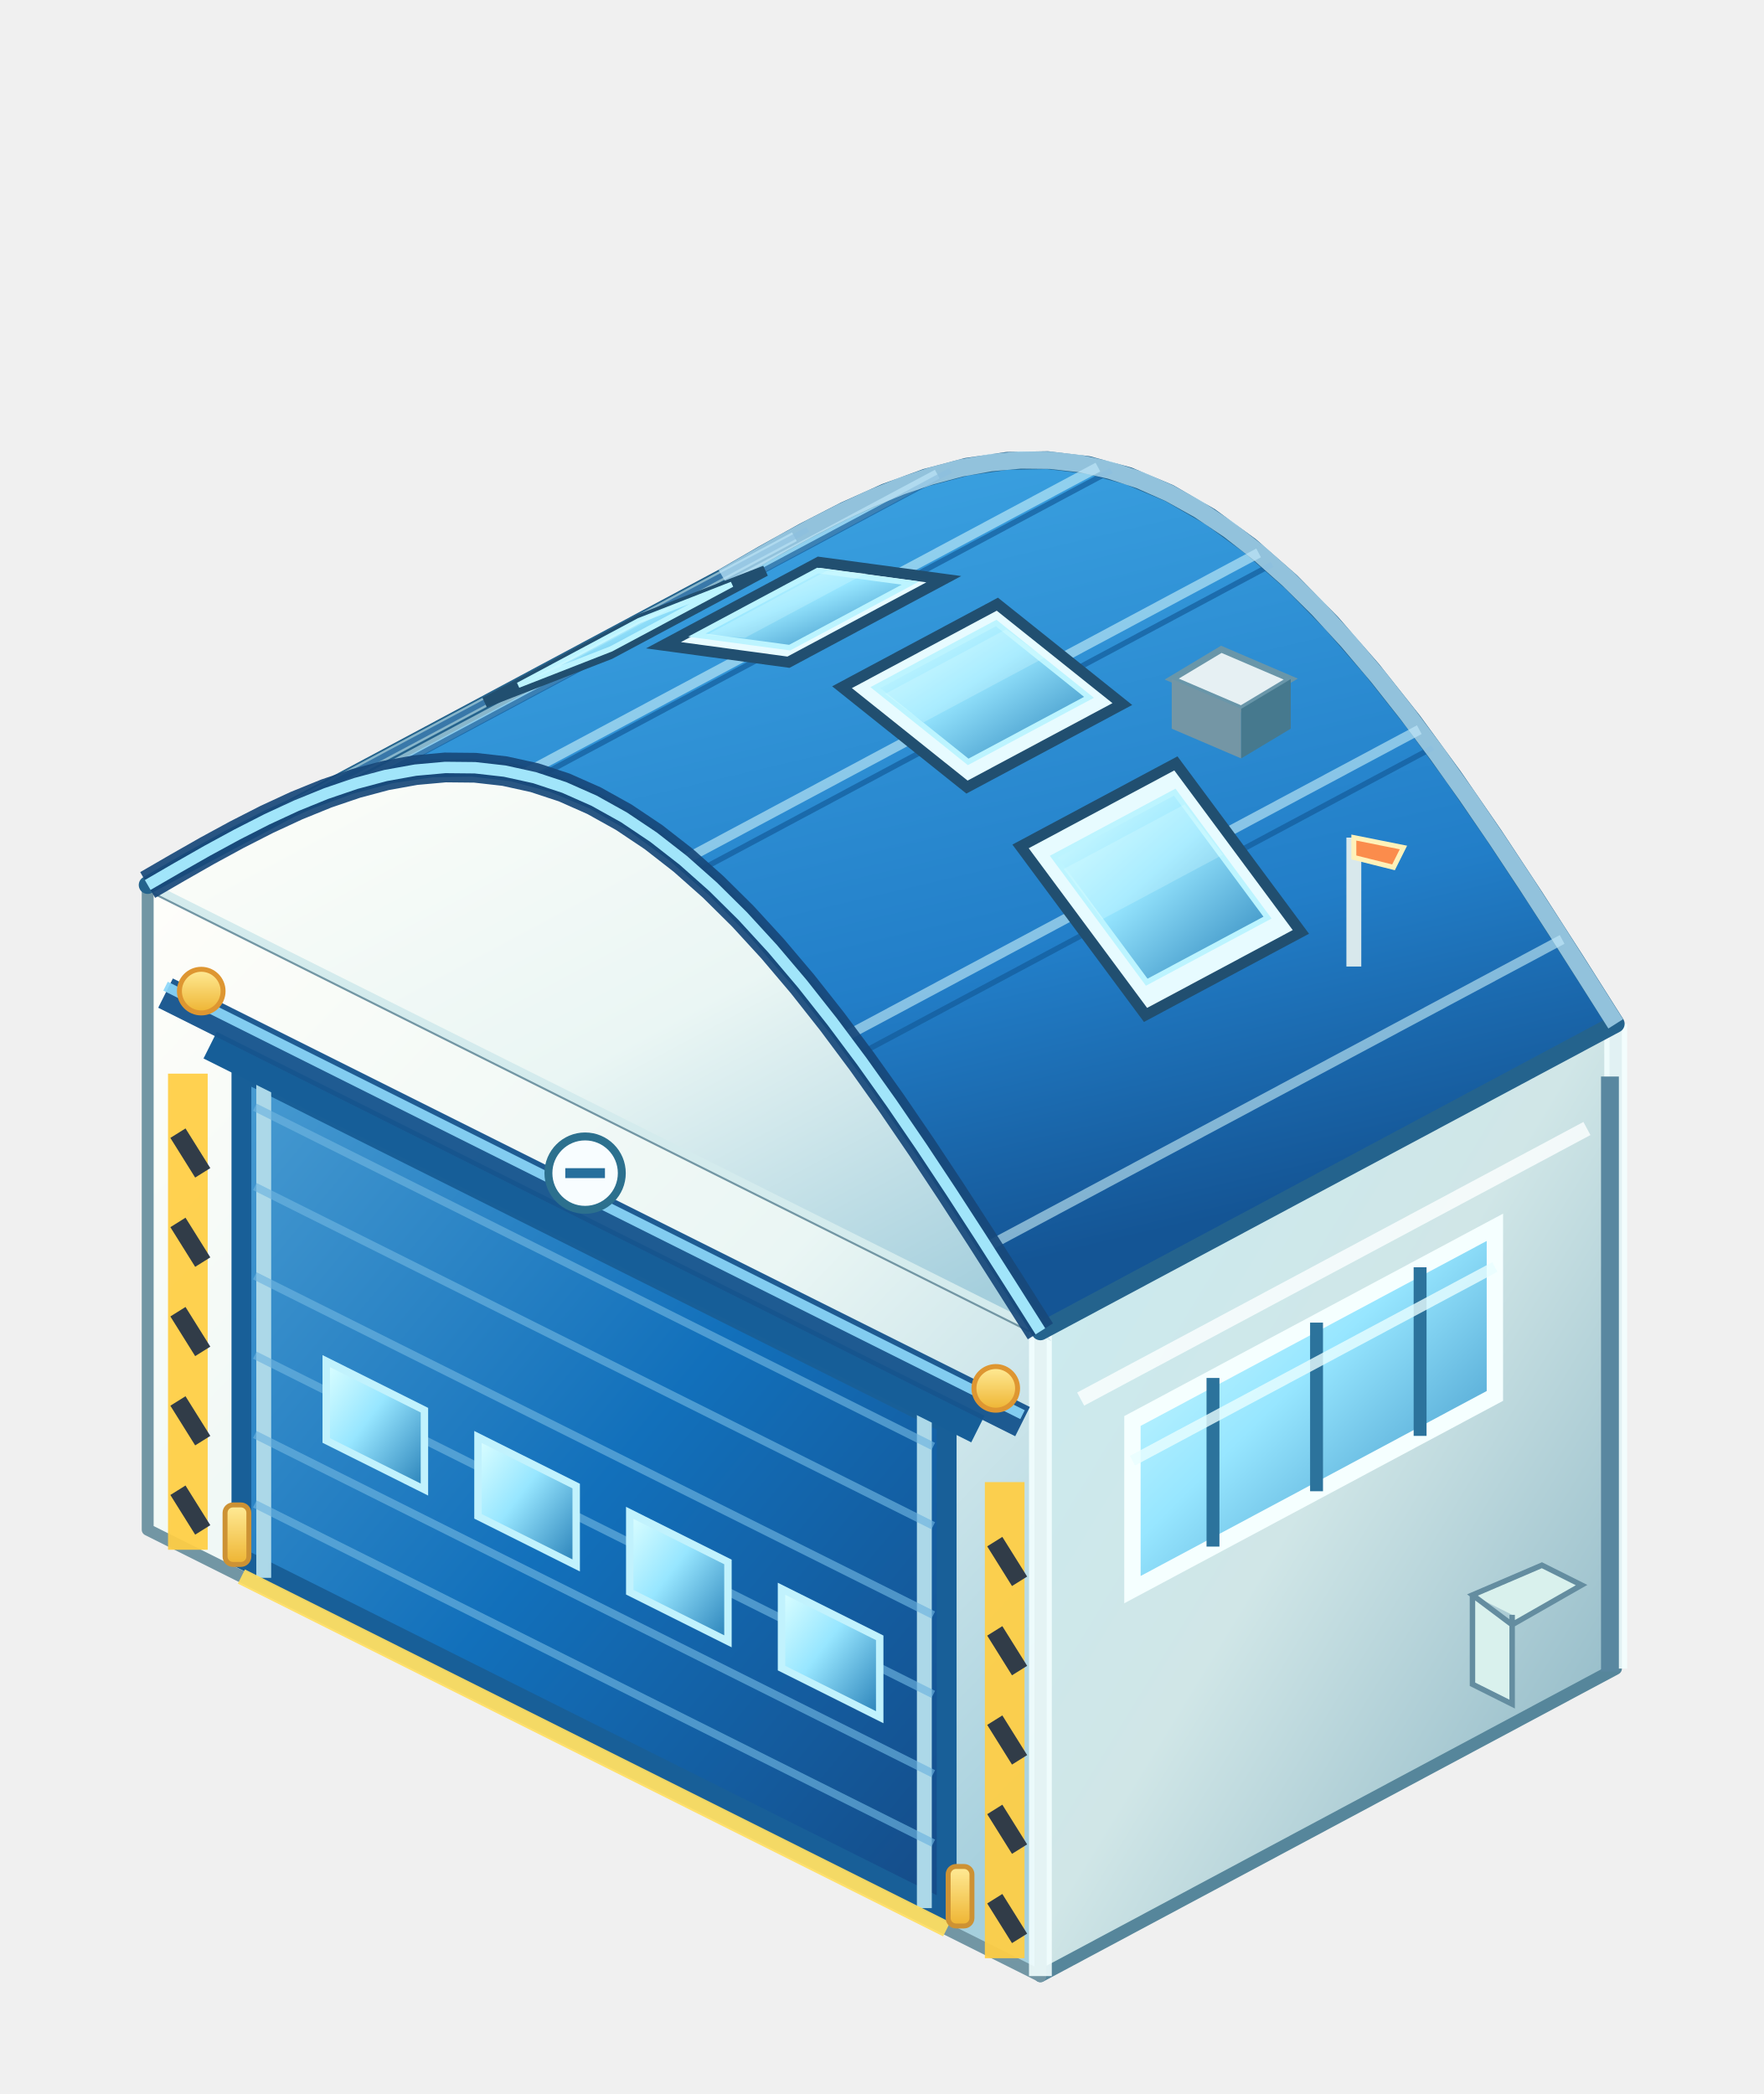
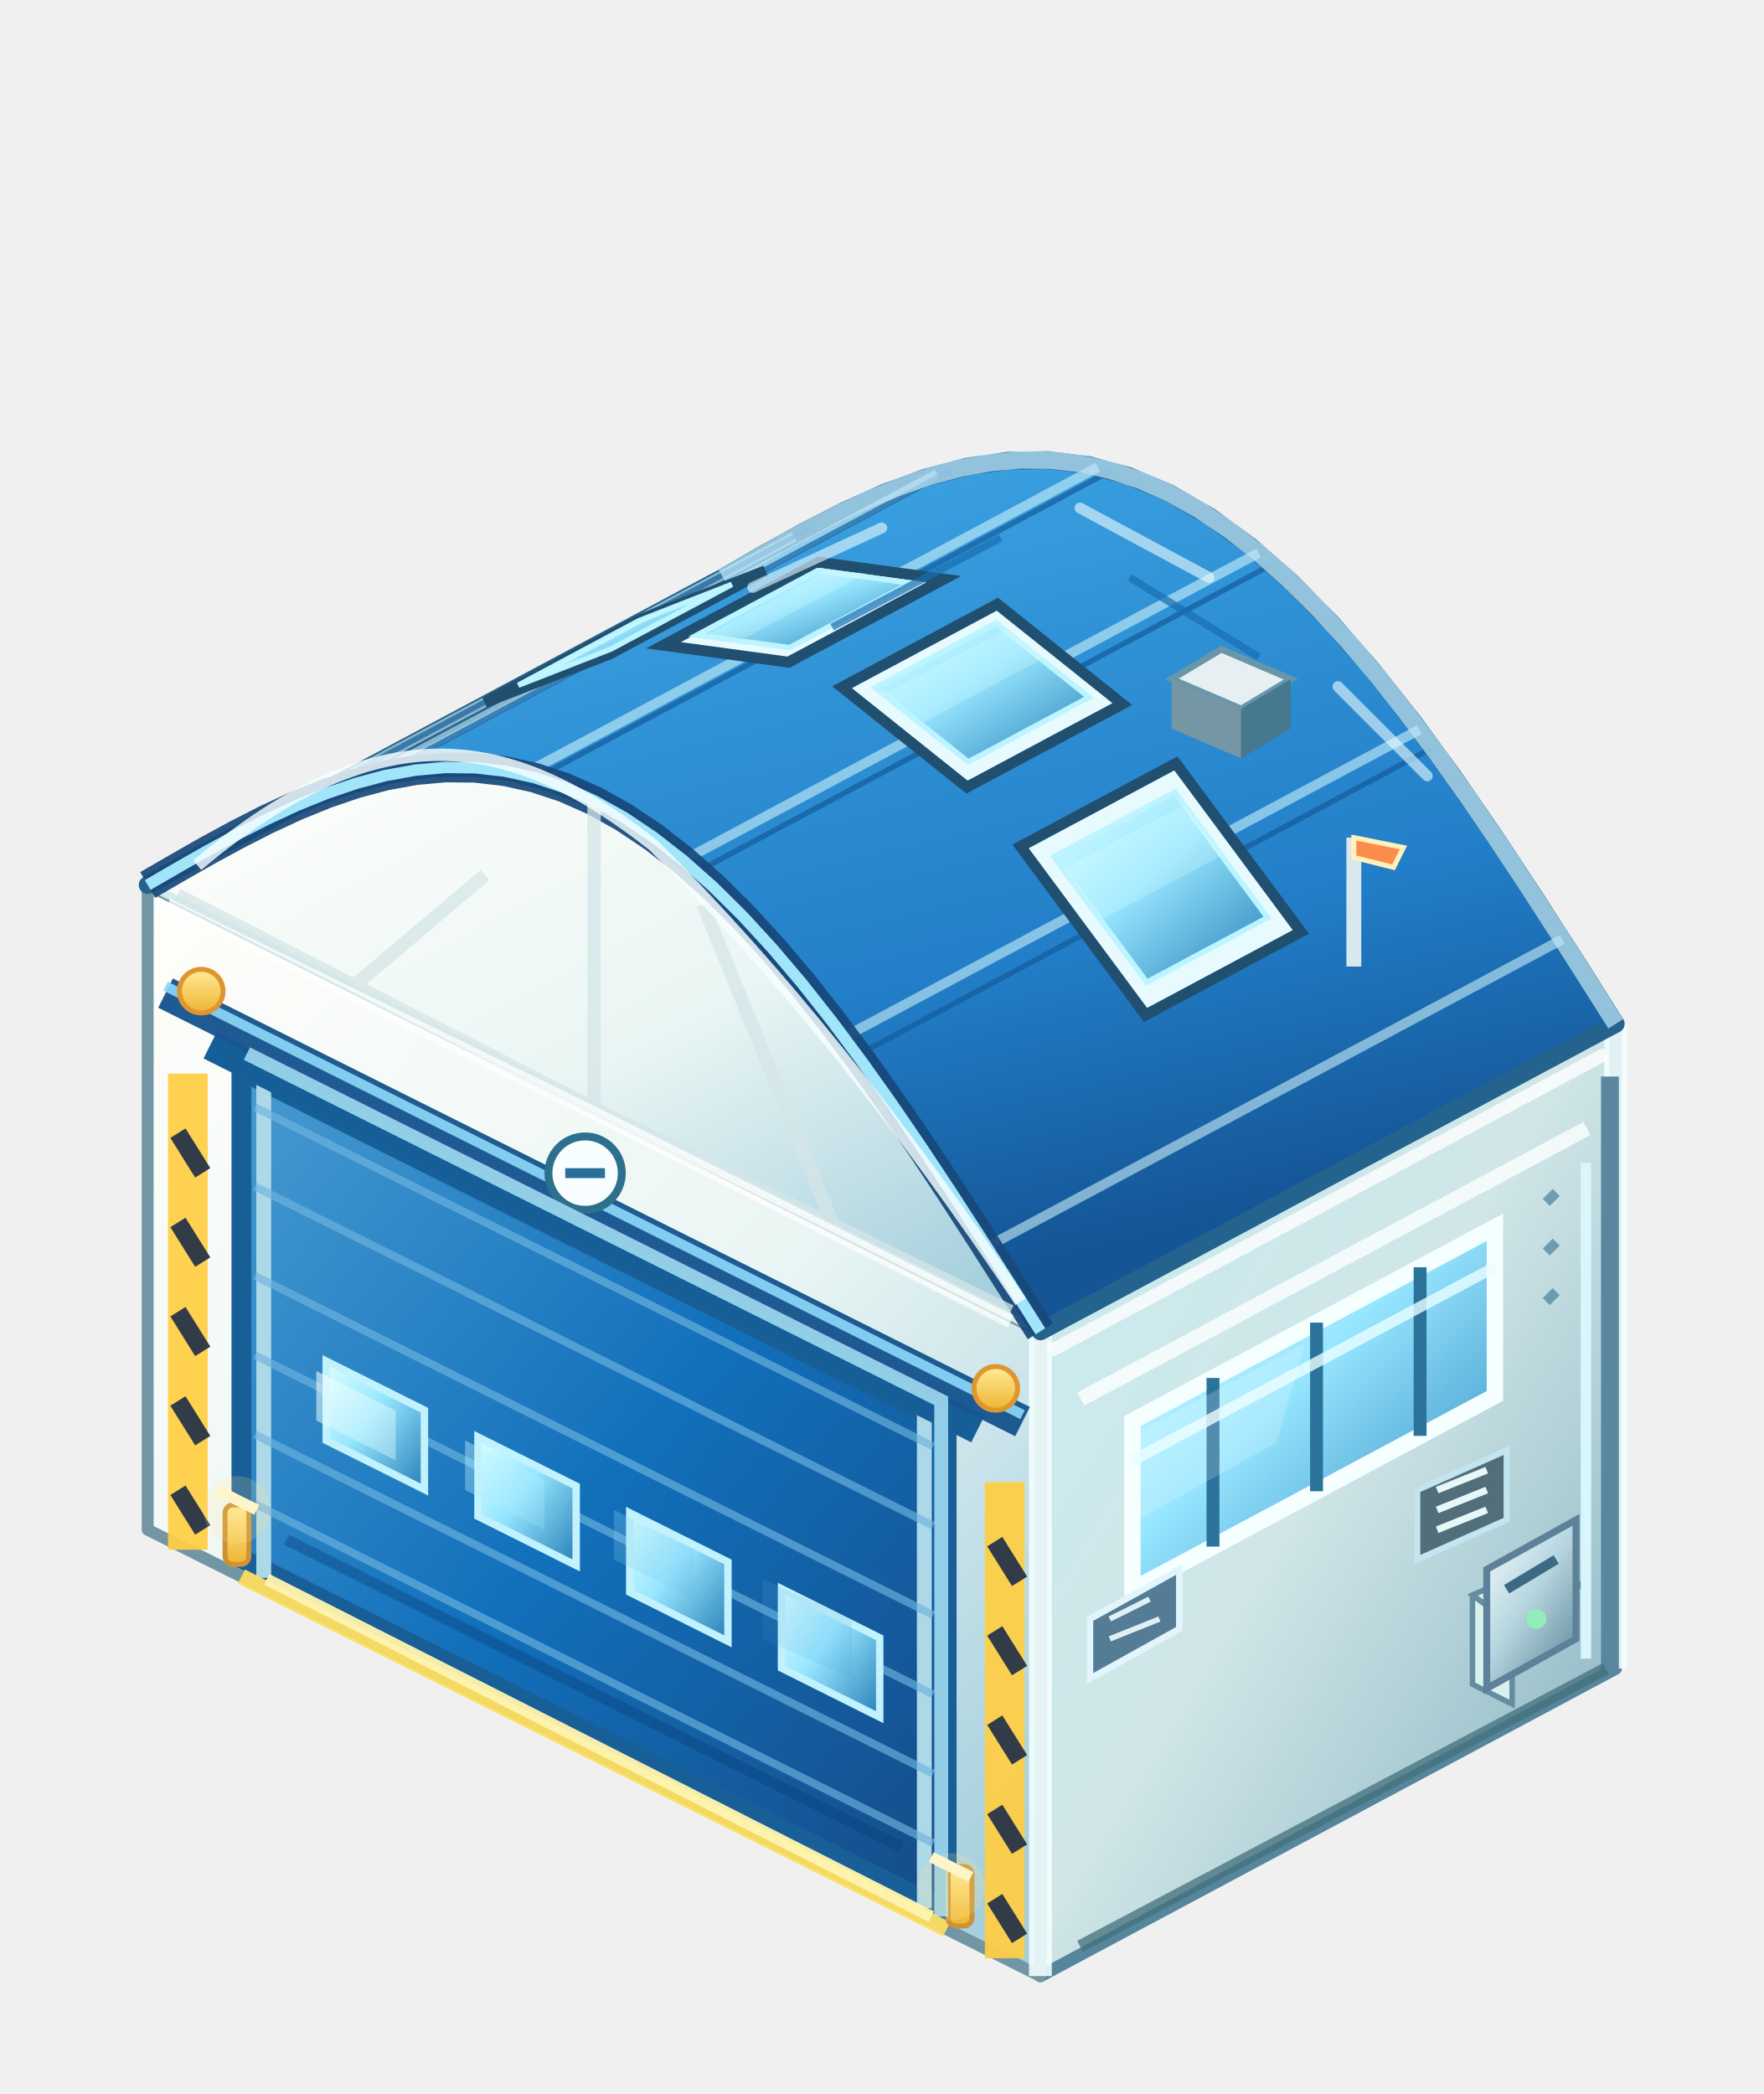
<svg xmlns="http://www.w3.org/2000/svg" width="160" height="190" viewBox="0 0 160 190">
  <g transform="translate(8 11) scale(0.90)">
    <defs>
      <linearGradient id="wall" x2=".85" y2="1">
        <stop stop-color="#fffefa" />
        <stop offset=".55" stop-color="#eaf6f4" />
        <stop offset="1" stop-color="#a5cfdd" />
      </linearGradient>
      <linearGradient id="side" x2="1" y2="1">
        <stop stop-color="#c9ecf2" />
        <stop offset=".48" stop-color="#d0e6e7" />
        <stop offset="1" stop-color="#80adbe" />
      </linearGradient>
      <linearGradient id="roof" x2=".4" y2="1">
        <stop stop-color="#80dffe" />
        <stop offset=".20" stop-color="#399fdf" />
        <stop offset=".70" stop-color="#227ec8" />
        <stop offset="1" stop-color="#145595" />
      </linearGradient>
      <linearGradient id="door" x2="1" y2="1">
        <stop stop-color="#489bd1" />
        <stop offset=".50" stop-color="#1270bb" />
        <stop offset="1" stop-color="#154b87" />
      </linearGradient>
      <linearGradient id="sky" x2="1" y2="1">
        <stop stop-color="#ddffff" />
        <stop offset=".44" stop-color="#97e6ff" />
        <stop offset="1" stop-color="#277fb7" />
      </linearGradient>
      <linearGradient id="gold" x2="0" y2="1">
        <stop stop-color="#ffeb97" />
        <stop offset="1" stop-color="#eeb432" />
      </linearGradient>
    </defs>
    <g>
      <path d="M12.30,145.15 L89.70,183.85 L148.60,153.30 L73.00,115.50 Z" fill="#142f3b" opacity=".14" />
      <polygon points="96.00,187.00 154.00,156.00 154.00,91.00 96.00,122.00" fill="url(#side)" stroke="#56869b" stroke-width="1.25" stroke-linejoin="round" />
      <polygon points="6.00,142.00 96.00,187.00 96.00,122.00 6.00,77.00" fill="url(#wall)" stroke="#7296a4" stroke-width="1.2" stroke-linejoin="round" />
      <polygon points="105.28,131.04 141.82,111.51 141.82,128.51 105.28,148.04" fill="url(#sky)" stroke="#f5ffff" stroke-width="1.65" />
      <path d="M113.40,126.70 L113.40,143.70" stroke="#2c739c" stroke-width="1.3" />
      <path d="M123.84,121.12 L123.84,138.12" stroke="#2c739c" stroke-width="1.3" />
      <path d="M134.28,115.54 L134.28,132.54" stroke="#2c739c" stroke-width="1.3" />
      <path d="M105.28,135.04 L141.82,115.51" stroke="#e9feff" stroke-width="1.1" opacity=".8" />
      <path d="M100.06,128.83 L151.10,101.55" stroke="#fcffff" stroke-width="1.5" opacity=".8" />
      <path d="M96.00,122.00 L96.00,187.00 M154.00,91.00 L154.00,156.00" stroke="#f4ffff" stroke-width="2.3" opacity=".88" />
      <path d="M153.42,156.31 L153.42,96.31" stroke="#5987a0" stroke-width="1.8" />
      <path d="M15.45,144.92 L86.55,180.47 L86.55,131.28 L15.45,95.72 Z" fill="url(#door)" stroke="#185f98" stroke-width="2" />
      <path d="M17.70,146.85 L17.70,94.85" stroke="#acd8e8" stroke-width="1.5" />
      <path d="M84.30,180.15 L84.30,128.15" stroke="#acd8e8" stroke-width="1.5" />
      <path d="M16.80,139.40 L85.20,173.60" stroke="#6db4df" stroke-width=".8" opacity=".65" />
      <path d="M16.80,132.40 L85.20,166.60" stroke="#6db4df" stroke-width=".8" opacity=".65" />
      <path d="M16.80,124.40 L85.20,158.60" stroke="#6db4df" stroke-width=".8" opacity=".65" />
      <path d="M16.80,116.40 L85.20,150.60" stroke="#6db4df" stroke-width=".8" opacity=".65" />
      <path d="M16.80,107.40 L85.20,141.60" stroke="#6db4df" stroke-width=".8" opacity=".65" />
      <path d="M16.80,99.40 L85.20,133.60" stroke="#6db4df" stroke-width=".8" opacity=".65" />
      <polygon points="24.00,133.00 33.90,137.95 33.90,129.95 24.00,125.00" fill="url(#sky)" stroke="#c1f2fd" stroke-width=".75" />
      <polygon points="39.30,140.65 49.20,145.60 49.20,137.60 39.30,132.65" fill="url(#sky)" stroke="#c1f2fd" stroke-width=".75" />
      <polygon points="54.60,148.30 64.50,153.25 64.50,145.25 54.60,140.30" fill="url(#sky)" stroke="#c1f2fd" stroke-width=".75" />
      <polygon points="69.90,155.95 79.80,160.90 79.80,152.90 69.90,147.95" fill="url(#sky)" stroke="#c1f2fd" stroke-width=".75" />
      <path d="M12.30,93.15 L89.70,131.85" stroke="#165e98" stroke-width="3" />
      <path d="M15.45,146.72 L86.55,182.28" stroke="#ffde5f" stroke-width="1.6" opacity=".92" />
      <path d="M6.00,77.00 L9.00,75.26 L12.00,73.55 L15.00,71.92 L18.00,70.39 L21.00,69.00 L24.00,67.78 L27.00,66.76 L30.00,65.96 L33.00,65.42 L36.00,65.15 L39.00,65.18 L42.00,65.52 L45.00,66.18 L48.00,67.17 L51.00,68.50 L54.00,70.17 L57.00,72.18 L60.00,74.52 L63.00,77.18 L66.00,80.15 L69.00,83.42 L72.00,86.96 L75.00,90.76 L78.00,94.78 L81.00,99.00 L84.00,103.39 L87.00,107.92 L90.00,112.55 L93.00,117.26 L96.00,122.00 L6.00,77.00 Z" fill="url(#wall)" stroke="#d4ebed" stroke-width=".8" />
      <path d="M6.00,77.00 L9.00,75.26 L12.00,73.55 L15.00,71.92 L18.00,70.39 L21.00,69.00 L24.00,67.78 L27.00,66.76 L30.00,65.96 L33.00,65.42 L36.00,65.15 L39.00,65.18 L42.00,65.52 L45.00,66.18 L48.00,67.17 L51.00,68.50 L54.00,70.17 L57.00,72.18 L60.00,74.52 L63.00,77.18 L66.00,80.15 L69.00,83.42 L72.00,86.96 L75.00,90.76 L78.00,94.78 L81.00,99.00 L84.00,103.39 L87.00,107.92 L90.00,112.55 L93.00,117.26 L96.00,122.00" fill="none" stroke="#fffdfa" stroke-width="1.2" />
      <path d="M6.00,77.00 L10.09,74.63 L14.18,72.36 L18.27,70.26 L22.36,68.42 L26.45,66.93 L30.55,65.84 L34.64,65.24 L38.73,65.17 L42.82,65.66 L46.91,66.77 L51.00,68.50 L55.09,70.86 L59.18,73.85 L63.27,77.44 L67.36,81.60 L71.45,86.30 L75.55,91.47 L79.64,97.06 L83.73,102.99 L87.82,109.18 L91.91,115.54 L96.00,122.00 L154.00,91.00 L149.91,84.54 L145.82,78.18 L141.73,71.99 L137.64,66.06 L133.55,60.47 L129.45,55.30 L125.36,50.60 L121.27,46.44 L117.18,42.85 L113.09,39.86 L109.00,37.50 L104.91,35.77 L100.82,34.66 L96.73,34.17 L92.64,34.24 L88.55,34.84 L84.45,35.93 L80.36,37.42 L76.27,39.26 L72.18,41.36 L68.09,43.63 L64.00,46.00 Z" fill="url(#roof)" stroke="#24638d" stroke-width="1.8" stroke-linejoin="round" />
      <path d="M71.20,41.89 L13.20,72.89" stroke="#d6f7fb" stroke-width="1" opacity=".56" />
      <path d="M72.55,41.16 L14.55,72.16" stroke="#125a98" stroke-width=".55" opacity=".67" />
      <path d="M85.60,35.58 L27.60,66.58" stroke="#d6f7fb" stroke-width="1" opacity=".56" />
      <path d="M86.95,35.21 L28.95,66.21" stroke="#125a98" stroke-width=".55" opacity=".67" />
      <path d="M101.80,34.87 L43.80,65.87" stroke="#d6f7fb" stroke-width="1" opacity=".56" />
      <path d="M103.15,35.22 L45.15,66.22" stroke="#125a98" stroke-width=".55" opacity=".67" />
      <path d="M118.00,43.52 L60.00,74.52" stroke="#d6f7fb" stroke-width="1" opacity=".56" />
      <path d="M119.35,44.68 L61.35,75.68" stroke="#125a98" stroke-width=".55" opacity=".67" />
      <path d="M134.20,61.34 L76.20,92.34" stroke="#d6f7fb" stroke-width="1" opacity=".56" />
      <path d="M135.55,63.16 L77.55,94.16" stroke="#125a98" stroke-width=".55" opacity=".67" />
      <path d="M148.60,82.49 L90.60,113.49" stroke="#d6f7fb" stroke-width="1" opacity=".56" />
      <path d="M64.00,46.00 L67.00,44.26 L70.00,42.55 L73.00,40.92 L76.00,39.39 L79.00,38.00 L82.00,36.78 L85.00,35.76 L88.00,34.96 L91.00,34.42 L94.00,34.15 L97.00,34.18 L100.00,34.52 L103.00,35.18 L106.00,36.17 L109.00,37.50 L112.00,39.17 L115.00,41.18 L118.00,43.52 L121.00,46.18 L124.00,49.15 L127.00,52.42 L130.00,55.96 L133.00,59.76 L136.00,63.78 L139.00,68.00 L142.00,72.39 L145.00,76.92 L148.00,81.55 L151.00,86.26 L154.00,91.00" fill="none" stroke="#c0eafd" stroke-width="1.75" opacity="0.7" />
      <path d="M6.00,77.00 L9.00,75.26 L12.00,73.55 L15.00,71.92 L18.00,70.39 L21.00,69.00 L24.00,67.78 L27.00,66.76 L30.00,65.96 L33.00,65.42 L36.00,65.15 L39.00,65.18 L42.00,65.52 L45.00,66.18 L48.00,67.17 L51.00,68.50 L54.00,70.17 L57.00,72.18 L60.00,74.52 L63.00,77.18 L66.00,80.15 L69.00,83.42 L72.00,86.96 L75.00,90.76 L78.00,94.78 L81.00,99.00 L84.00,103.39 L87.00,107.92 L90.00,112.55 L93.00,117.26 L96.00,122.00" fill="none" stroke="#17487a" stroke-width="3" opacity="0.92" />
      <path d="M6.00,77.00 L9.00,75.26 L12.00,73.55 L15.00,71.92 L18.00,70.39 L21.00,69.00 L24.00,67.78 L27.00,66.76 L30.00,65.96 L33.00,65.42 L36.00,65.15 L39.00,65.18 L42.00,65.52 L45.00,66.18 L48.00,67.17 L51.00,68.50 L54.00,70.17 L57.00,72.18 L60.00,74.52 L63.00,77.18 L66.00,80.15 L69.00,83.42 L72.00,86.96 L75.00,90.76 L78.00,94.78 L81.00,99.00 L84.00,103.39 L87.00,107.92 L90.00,112.55 L93.00,117.26 L96.00,122.00" fill="none" stroke="#a7ebff" stroke-width="1.15" opacity="0.96" />
      <polygon points="40.00,58.59 52.60,53.70 68.26,45.33 55.66,50.22" fill="#e7fbff" stroke="#214f70" stroke-width="1.1" />
      <polygon points="43.36,56.86 52.72,53.20 64.90,46.69 55.54,50.35" fill="url(#sky)" stroke="#bcf4ff" stroke-width=".55" />
      <polygon points="44.35,56.39 48.22,54.72 60.40,48.21 56.53,49.88" fill="#e3ffff" opacity=".25" />
      <polygon points="58.00,52.83 70.60,54.54 86.26,46.17 73.66,44.46" fill="#e7fbff" stroke="#214f70" stroke-width="1.1" />
      <polygon points="61.36,51.81 70.72,53.07 82.90,46.56 73.54,45.30" fill="url(#sky)" stroke="#bcf4ff" stroke-width=".55" />
      <polygon points="62.35,51.80 66.22,52.08 78.40,45.57 74.53,45.29" fill="#e3ffff" opacity=".25" />
      <polygon points="76.00,57.06 88.60,67.13 104.26,58.76 91.66,48.69" fill="#e7fbff" stroke="#214f70" stroke-width="1.1" />
      <polygon points="79.36,57.10 88.72,64.59 100.90,58.08 91.54,50.59" fill="url(#sky)" stroke="#bcf4ff" stroke-width=".55" />
      <polygon points="80.35,57.74 84.22,60.60 96.40,54.09 92.53,51.23" fill="#e3ffff" opacity=".25" />
      <polygon points="94.00,73.11 106.60,90.10 122.26,81.73 109.66,64.74" fill="#e7fbff" stroke="#214f70" stroke-width="1.1" />
      <polygon points="97.36,74.15 106.72,86.80 118.90,80.29 109.54,67.64" fill="url(#sky)" stroke="#bcf4ff" stroke-width=".55" />
      <polygon points="98.35,75.39 102.22,80.46 114.40,73.95 110.53,68.88" fill="#e3ffff" opacity=".25" />
      <path d="M7.80,87.90 L94.20,131.10" stroke="#16548e" stroke-width="3.3" opacity=".96" />
      <path d="M7.80,87.20 L94.20,130.40" stroke="#8bd6f8" stroke-width="1" opacity=".92" />
      <path d="M10.05,144.02 L10.05,96.02" stroke="#ffce43" stroke-width="4" opacity=".93" />
      <path d="M9.05,138.02 l2.5,4" stroke="#313c48" stroke-width="1.8" />
      <path d="M9.05,129.02 l2.5,4" stroke="#313c48" stroke-width="1.8" />
      <path d="M9.05,120.02 l2.5,4" stroke="#313c48" stroke-width="1.8" />
      <path d="M9.05,111.02 l2.5,4" stroke="#313c48" stroke-width="1.8" />
      <path d="M9.05,102.02 l2.5,4" stroke="#313c48" stroke-width="1.8" />
      <path d="M92.40,185.20 L92.40,137.20" stroke="#ffce43" stroke-width="4" opacity=".93" />
      <path d="M91.40,179.20 l2.5,4" stroke="#313c48" stroke-width="1.8" />
      <path d="M91.40,170.20 l2.5,4" stroke="#313c48" stroke-width="1.8" />
      <path d="M91.40,161.20 l2.5,4" stroke="#313c48" stroke-width="1.8" />
      <path d="M91.40,152.20 l2.5,4" stroke="#313c48" stroke-width="1.8" />
      <path d="M91.40,143.20 l2.5,4" stroke="#313c48" stroke-width="1.8" />
      <circle cx="50.1" cy="106.05" r="3.7" fill="#f8fdff" stroke="#2c708e" stroke-width=".8" />
      <path d="M48.1,106.05 h4" stroke="#286f9c" stroke-width="1" />
      <circle cx="11.4" cy="87.7" r="2.2" fill="url(#gold)" stroke="#de9631" stroke-width=".5" />
      <circle cx="91.5" cy="127.75" r="2.2" fill="url(#gold)" stroke="#de9631" stroke-width=".5" />
      <path d="M109.24,56.24 l5,-3 7,3 -5,3 Z" fill="#e6f0f3" stroke="#6996a9" stroke-width=".65" />
      <path d="M109.24,56.24 l0,5 7,3 0,-5" fill="#7496a5" />
      <path d="M116.24,59.24 l5,-3 0,5 -5,3 Z" fill="#46798e" />
      <path d="M127.6,85.22 v-13" stroke="#d8e8ec" stroke-width="1.5" />
      <path d="M127.6,72.22 l5,1 -1,2 -4,-1Z" fill="#fb8c4c" stroke="#fff1b9" stroke-width=".5" />
      <path d="M139.56,148.58 l7,-3 4,2 -7,4z M139.56,148.58v9 l4,2v-9" fill="#d9f1ed" stroke="#648da0" stroke-width=".55" />
      <rect x="13.8" y="139.5" width="2.4" height="6" rx=".8" fill="url(#gold)" stroke="#cd9234" stroke-width=".5" />
      <rect x="86.7" y="175.95" width="2.4" height="6" rx=".8" fill="url(#gold)" stroke="#cd9234" stroke-width=".5" />
+       <g id="skyport-finish-pass-small">
+         <defs>
+           <linearGradient id="finish-gloss-s" x1="0" y1="0" x2="1" y2="1">
+             <stop stop-color="#f4ffff" stop-opacity=".92" />
+             <stop offset=".43" stop-color="#a5ecff" stop-opacity=".46" />
+             <stop offset="1" stop-color="#287ec6" stop-opacity=".12" />
+           </linearGradient>
+           <linearGradient id="finish-metal-s" x1="0" y1="0" x2=".8" y2="1">
+             <stop stop-color="#f9ffff" />
+             <stop offset=".52" stop-color="#b5d5df" />
+             <stop offset="1" stop-color="#678d9e" />
+           </linearGradient>
+         </defs>
+         <path d="M9,78 L51,99.5 L93,120 M51,99.5 L51,68.5  M27,87 L40,76 M75,111 L62,79" fill="none" stroke="#d4e5e8" stroke-width="1.35" opacity=".75" />
+         <path d="M8,79 L51,100 L93,121" fill="none" stroke="#ffffff" stroke-width="1.35" opacity=".72" />
+         <path d="M16,94 L86,129 L86,181" fill="none" stroke="#b5edff" stroke-width="1.4" opacity=".78" />
+         <path d="M20,143 L82,174" fill="none" stroke="#063c77" stroke-width="1.1" opacity=".38" />
+         <path d="M18,147 L85,181" fill="none" stroke="#fff4ae" stroke-width="1.2" opacity=".95" />
+         <path d="M23,126 L31,130 L31,135 L23,131 Z M38,133 L46,137 L46,142 L38,138 Z  M53,140 L61,144 L61,149 L53,145 Z M68,147 L77,151 L77,157 L68,153 Z" fill="url(#finish-gloss-s)" opacity=".64" />
+         <path d="M11,75 C30,59 43,62 57,73 Q76,92 94,119" fill="none" stroke="#f6ffff" stroke-width="1.25" opacity=".82" />
+         <path d="M67,47 L80,41 M100,39 L113,46 M126,57 L135,66" fill="none" stroke="#effdff" stroke-width="1.1" stroke-linecap="round" opacity=".60" />
+         <path d="M75,51 L92,42 M105,46 L118,54" stroke="#176db0" stroke-width=".75" opacity=".7" />
+         <polygon points="105.9,132.1 122.7,123.2 119.8,133.2 105.9,141.0" fill="#ffffff" opacity=".18" />
+         <path d="M97,124 L153,94" stroke="#ffffff" stroke-width="1.3" opacity=".78" />
+         <path d="M100,184 L153,156" stroke="#426f7b" stroke-width="1.25" opacity=".75" />
+         <path d="M151,105 L151,155" stroke="#d9f6fc" stroke-width="1.05" />
+         <path d="M147,109 L148,108 M147,114 L148,113 M147,119 L148,118" stroke="#588ca2" stroke-width="1" opacity=".8" />
+         <path d="M101,151 L110,146 L110,152 L101,157 Z" fill="#547c94" stroke="#e2f5fc" stroke-width=".65" />
+         <path d="M103,151 L107,149 M103,153 L108,151" stroke="#e0f1f6" stroke-width=".55" />
+         <path d="M141,146 L150,141 L150,153 L141,158 Z" fill="url(#finish-metal-s)" stroke="#5c8199" stroke-width=".7" />
+         <path d="M143,148 L148,145" stroke="#3c6a84" stroke-width="1" />
+         <circle cx="146" cy="151" r="1.0" fill="#93edbb" />
+         <circle cx="15" cy="140" r="3.4" fill="#ffe68f" opacity=".18" />
+         <circle cx="87" cy="178" r="3.4" fill="#ffe68f" opacity=".19" />
+         <path d="M13,138 l4,2 M85,175 l4,2" stroke="#fff5cb" stroke-width="1.1" />
+         <path d="M134,145 L143,141 L143,134 L134,138 Z" fill="#516e7a" stroke="#c2e5ef" stroke-width=".6" />
+         <path d="M136,138 L141,136 M136,140 L141,138 M136,142 L141,140" stroke="#e8f8f9" stroke-width=".7" />
+       </g>
    </g>
  </g>
</svg>
